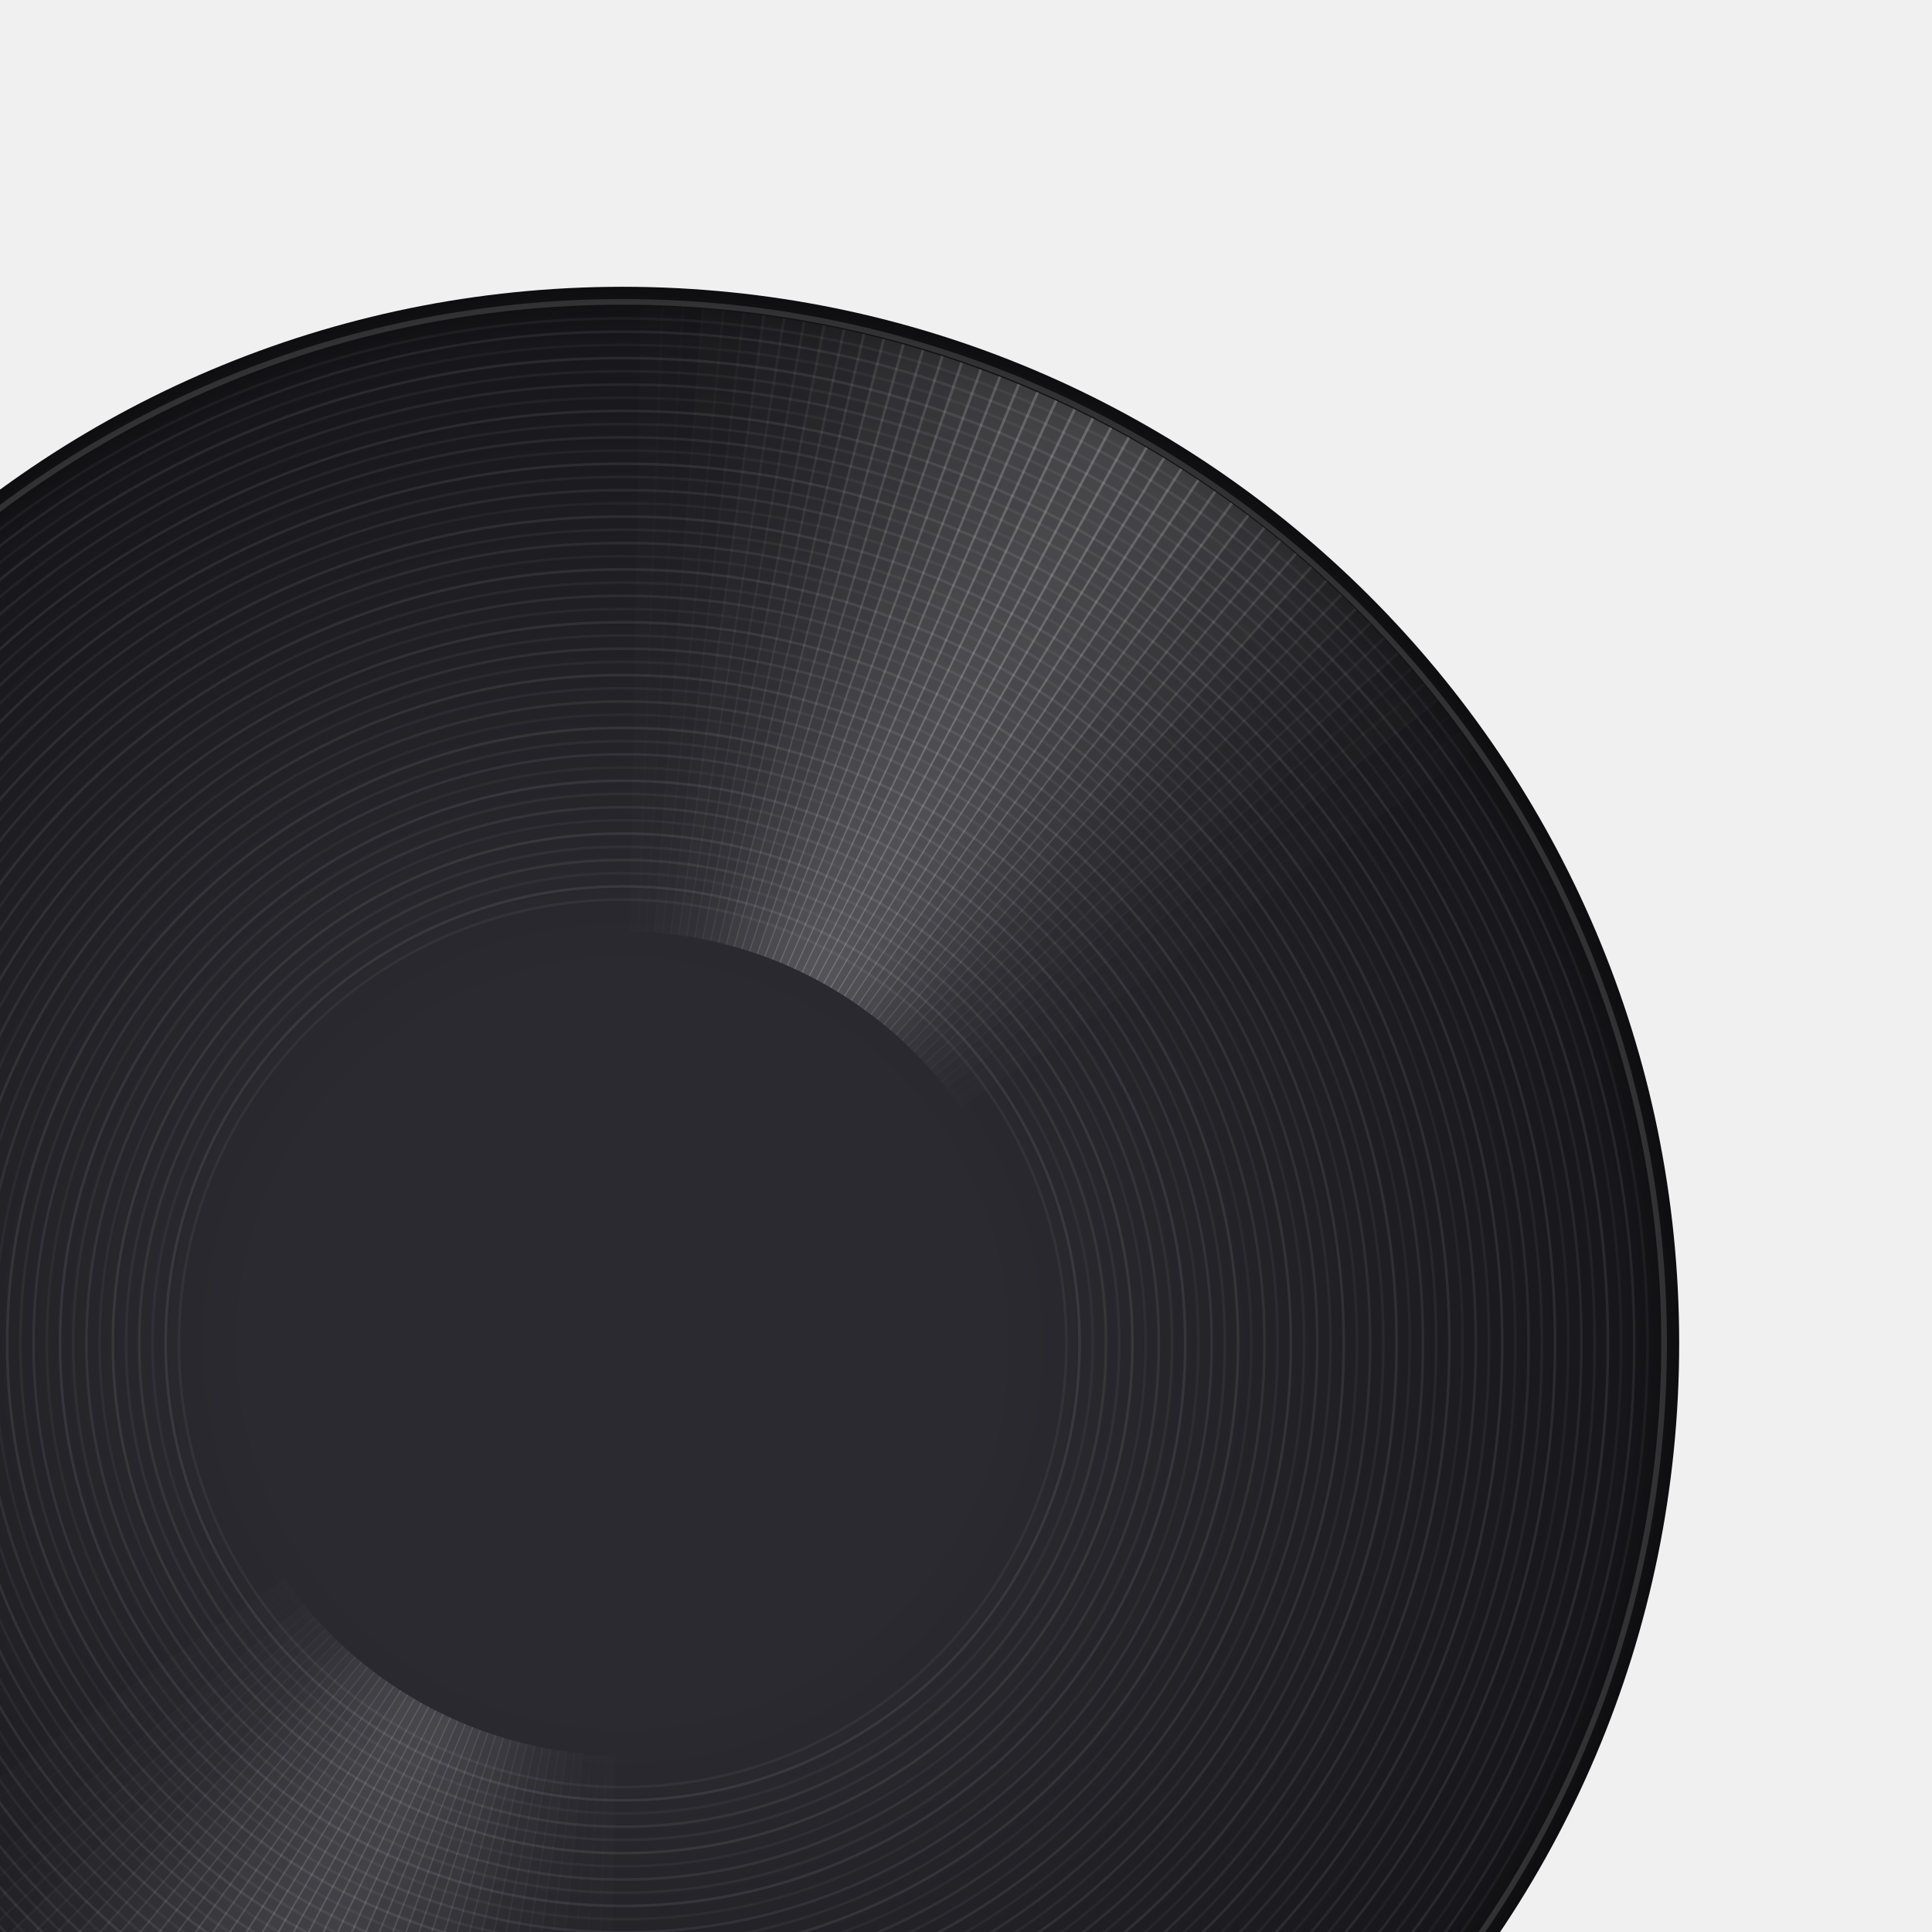
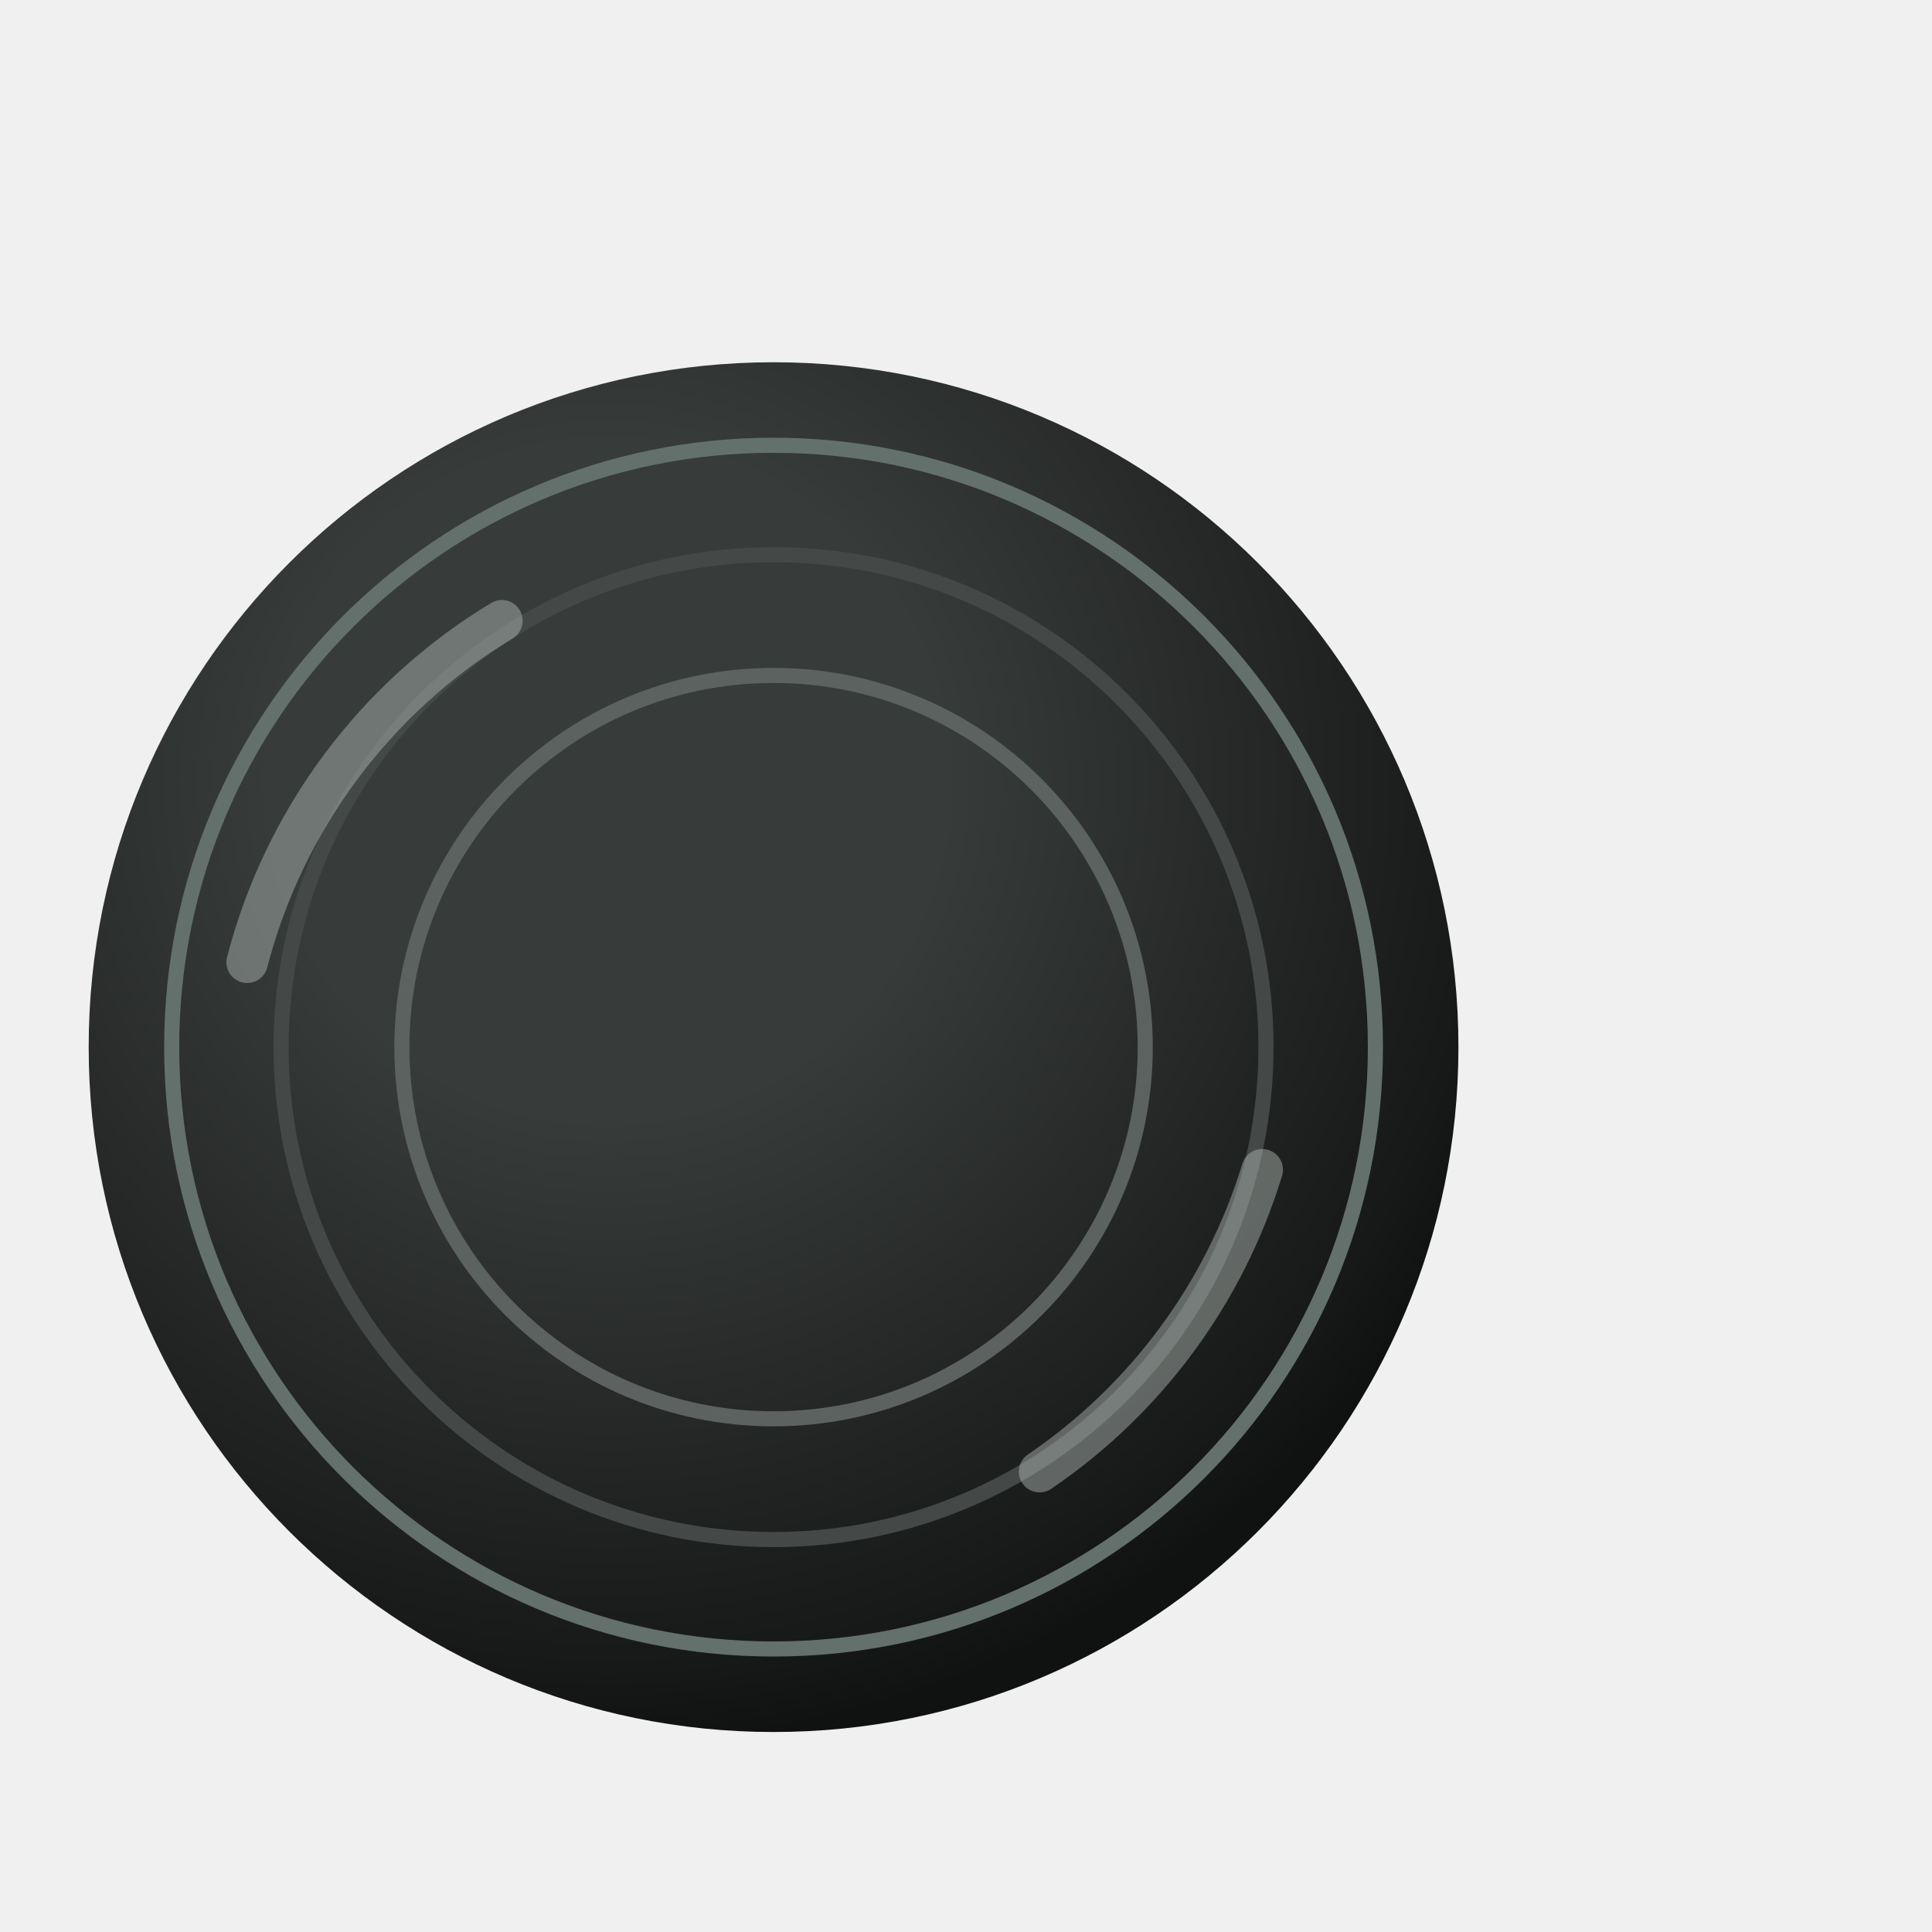
<svg xmlns="http://www.w3.org/2000/svg" viewBox="0 0 1024 1024">
  <defs>
-     <radialGradient id="d" cx="330" cy="712" r="560" gradientUnits="userSpaceOnUse">
-       <stop offset=".35" stop-color="#2A2A30" />
-       <stop offset=".95" stop-color="#17171B" />
-       <stop offset="1" stop-color="#0E0E11" />
+     <radialGradient id="d" cx="322" cy="414" r="511" gradientUnits="userSpaceOnUse">
+       <stop offset=".35" stop-color="#373B39" />
+       <stop offset=".92" stop-color="#171918" />
+       <stop offset="1" stop-color="#101211" />
    </radialGradient>
  </defs>
-   <circle cx="330" cy="712" r="560" fill="url(#d)" />
-   <circle cx="330" cy="712" r="552" fill="none" stroke="#FFF" stroke-opacity=".14" stroke-width="3" />
-   <circle cx="330" cy="712" r="235.2" fill="none" stroke="#FFF" stroke-opacity=".05" stroke-width="1.4" />
-   <circle cx="330" cy="712" r="242.2" fill="none" stroke="#FFF" stroke-opacity=".08" stroke-width="1.4" />
-   <circle cx="330" cy="712" r="249.2" fill="none" stroke="#FFF" stroke-opacity=".04" stroke-width="1.4" />
-   <circle cx="330" cy="712" r="256.2" fill="none" stroke="#FFF" stroke-opacity=".07" stroke-width="1.4" />
-   <circle cx="330" cy="712" r="263.2" fill="none" stroke="#FFF" stroke-opacity=".05" stroke-width="1.4" />
-   <circle cx="330" cy="712" r="270.2" fill="none" stroke="#FFF" stroke-opacity=".08" stroke-width="1.4" />
-   <circle cx="330" cy="712" r="277.2" fill="none" stroke="#FFF" stroke-opacity=".04" stroke-width="1.4" />
-   <circle cx="330" cy="712" r="284.2" fill="none" stroke="#FFF" stroke-opacity=".07" stroke-width="1.4" />
-   <circle cx="330" cy="712" r="291.2" fill="none" stroke="#FFF" stroke-opacity=".05" stroke-width="1.4" />
-   <circle cx="330" cy="712" r="298.2" fill="none" stroke="#FFF" stroke-opacity=".08" stroke-width="1.4" />
-   <circle cx="330" cy="712" r="305.2" fill="none" stroke="#FFF" stroke-opacity=".04" stroke-width="1.4" />
-   <circle cx="330" cy="712" r="312.2" fill="none" stroke="#FFF" stroke-opacity=".07" stroke-width="1.4" />
-   <circle cx="330" cy="712" r="319.2" fill="none" stroke="#FFF" stroke-opacity=".05" stroke-width="1.4" />
-   <circle cx="330" cy="712" r="326.2" fill="none" stroke="#FFF" stroke-opacity=".08" stroke-width="1.4" />
-   <circle cx="330" cy="712" r="333.2" fill="none" stroke="#FFF" stroke-opacity=".04" stroke-width="1.4" />
-   <circle cx="330" cy="712" r="340.2" fill="none" stroke="#FFF" stroke-opacity=".07" stroke-width="1.4" />
-   <circle cx="330" cy="712" r="347.2" fill="none" stroke="#FFF" stroke-opacity=".05" stroke-width="1.4" />
-   <circle cx="330" cy="712" r="354.2" fill="none" stroke="#FFF" stroke-opacity=".08" stroke-width="1.4" />
-   <circle cx="330" cy="712" r="361.2" fill="none" stroke="#FFF" stroke-opacity=".04" stroke-width="1.4" />
-   <circle cx="330" cy="712" r="368.2" fill="none" stroke="#FFF" stroke-opacity=".07" stroke-width="1.4" />
-   <circle cx="330" cy="712" r="375.2" fill="none" stroke="#FFF" stroke-opacity=".05" stroke-width="1.4" />
-   <circle cx="330" cy="712" r="382.2" fill="none" stroke="#FFF" stroke-opacity=".08" stroke-width="1.4" />
-   <circle cx="330" cy="712" r="389.2" fill="none" stroke="#FFF" stroke-opacity=".04" stroke-width="1.4" />
-   <circle cx="330" cy="712" r="396.2" fill="none" stroke="#FFF" stroke-opacity=".07" stroke-width="1.4" />
-   <circle cx="330" cy="712" r="403.2" fill="none" stroke="#FFF" stroke-opacity=".05" stroke-width="1.4" />
-   <circle cx="330" cy="712" r="410.2" fill="none" stroke="#FFF" stroke-opacity=".08" stroke-width="1.4" />
-   <circle cx="330" cy="712" r="417.2" fill="none" stroke="#FFF" stroke-opacity=".04" stroke-width="1.4" />
-   <circle cx="330" cy="712" r="424.2" fill="none" stroke="#FFF" stroke-opacity=".07" stroke-width="1.4" />
-   <circle cx="330" cy="712" r="431.2" fill="none" stroke="#FFF" stroke-opacity=".05" stroke-width="1.4" />
-   <circle cx="330" cy="712" r="438.2" fill="none" stroke="#FFF" stroke-opacity=".08" stroke-width="1.4" />
-   <circle cx="330" cy="712" r="445.2" fill="none" stroke="#FFF" stroke-opacity=".04" stroke-width="1.4" />
-   <circle cx="330" cy="712" r="452.2" fill="none" stroke="#FFF" stroke-opacity=".07" stroke-width="1.4" />
-   <circle cx="330" cy="712" r="459.2" fill="none" stroke="#FFF" stroke-opacity=".05" stroke-width="1.4" />
-   <circle cx="330" cy="712" r="466.2" fill="none" stroke="#FFF" stroke-opacity=".08" stroke-width="1.4" />
-   <circle cx="330" cy="712" r="473.2" fill="none" stroke="#FFF" stroke-opacity=".04" stroke-width="1.4" />
-   <circle cx="330" cy="712" r="480.2" fill="none" stroke="#FFF" stroke-opacity=".07" stroke-width="1.4" />
-   <circle cx="330" cy="712" r="487.2" fill="none" stroke="#FFF" stroke-opacity=".05" stroke-width="1.4" />
-   <circle cx="330" cy="712" r="494.2" fill="none" stroke="#FFF" stroke-opacity=".08" stroke-width="1.4" />
-   <circle cx="330" cy="712" r="501.2" fill="none" stroke="#FFF" stroke-opacity=".04" stroke-width="1.4" />
-   <circle cx="330" cy="712" r="508.2" fill="none" stroke="#FFF" stroke-opacity=".07" stroke-width="1.4" />
-   <circle cx="330" cy="712" r="515.2" fill="none" stroke="#FFF" stroke-opacity=".05" stroke-width="1.4" />
-   <circle cx="330" cy="712" r="522.2" fill="none" stroke="#FFF" stroke-opacity=".08" stroke-width="1.4" />
-   <circle cx="330" cy="712" r="529.2" fill="none" stroke="#FFF" stroke-opacity=".04" stroke-width="1.4" />
-   <circle cx="330" cy="712" r="536.2" fill="none" stroke="#FFF" stroke-opacity=".07" stroke-width="1.4" />
-   <circle cx="330" cy="712" r="543.2" fill="none" stroke="#FFF" stroke-opacity=".05" stroke-width="1.4" />
-   <path fill="#FFF" fill-opacity=".01" d="M333.81 493.63L339.6 162.08A550 550 0 0 1 351.83 162.43L338.67 493.77A218.4 218.4 0 0 0 333.81 493.63Z" />
-   <path fill="#FFF" fill-opacity=".01" d="M338.1 493.75L350.39 162.38A550 550 0 0 1 362.62 162.97L342.95 493.98A218.4 218.4 0 0 0 338.1 493.75Z" />
-   <path fill="#FFF" fill-opacity=".01" d="M342.38 493.95L361.18 162.88A550 550 0 0 1 373.39 163.71L347.23 494.28A218.4 218.4 0 0 0 342.38 493.95Z" />
-   <path fill="#FFF" fill-opacity=".02" d="M346.66 494.24L371.96 163.6A550 550 0 0 1 384.15 164.67L351.5 494.66A218.4 218.4 0 0 0 346.66 494.24Z" />
-   <path fill="#FFF" fill-opacity=".02" d="M350.93 494.61L382.72 164.53A550 550 0 0 1 394.88 165.84L355.76 495.13A218.4 218.4 0 0 0 350.93 494.61Z" />
-   <path fill="#FFF" fill-opacity=".03" d="M355.2 495.06L393.45 165.67A550 550 0 0 1 405.59 167.22L360.02 495.67A218.4 218.4 0 0 0 355.2 495.06Z" />
-   <path fill="#FFF" fill-opacity=".04" d="M359.45 495.59L404.17 167.02A550 550 0 0 1 416.28 168.81L364.26 496.3A218.4 218.4 0 0 0 359.45 495.59Z" />
-   <path fill="#FFF" fill-opacity=".04" d="M363.69 496.21L414.85 168.58A550 550 0 0 1 426.92 170.61L368.49 497.02A218.4 218.4 0 0 0 363.69 496.21Z" />
-   <path fill="#FFF" fill-opacity=".05" d="M367.92 496.92L425.51 170.36A550 550 0 0 1 437.54 172.61L372.7 497.82A218.4 218.4 0 0 0 367.92 496.92Z" />
-   <path fill="#FFF" fill-opacity=".06" d="M372.14 497.7L436.12 172.34A550 550 0 0 1 448.1 174.83L376.9 498.69A218.4 218.4 0 0 0 372.14 497.7Z" />
-   <path fill="#FFF" fill-opacity=".07" d="M376.34 498.57L446.7 174.52A550 550 0 0 1 458.63 177.25L381.08 499.66A218.4 218.4 0 0 0 376.34 498.57Z" />
-   <path fill="#FFF" fill-opacity=".08" d="M380.52 499.52L457.23 176.92A550 550 0 0 1 469.1 179.88L385.24 500.7A218.4 218.4 0 0 0 380.52 499.52Z" />
-   <path fill="#FFF" fill-opacity=".1" d="M384.68 500.56L467.71 179.52A550 550 0 0 1 479.52 182.71L389.37 501.83A218.4 218.4 0 0 0 384.68 500.56Z" />
-   <path fill="#FFF" fill-opacity=".11" d="M388.82 501.67L478.14 182.33A550 550 0 0 1 489.89 185.75L393.49 503.03A218.4 218.4 0 0 0 388.82 501.67Z" />
-   <path fill="#FFF" fill-opacity=".12" d="M392.94 502.87L488.51 185.34A550 550 0 0 1 500.19 188.99L397.58 504.32A218.4 218.4 0 0 0 392.94 502.87Z" />
-   <path fill="#FFF" fill-opacity=".13" d="M397.04 504.14L498.82 188.55A550 550 0 0 1 510.42 192.44L401.64 505.69A218.4 218.4 0 0 0 397.04 504.14Z" />
-   <path fill="#FFF" fill-opacity=".15" d="M401.1 505.5L509.06 191.96A550 550 0 0 1 520.59 196.08L405.68 507.13A218.4 218.4 0 0 0 401.1 505.5Z" />
-   <path fill="#FFF" fill-opacity=".16" d="M405.14 506.93L519.24 195.58A550 550 0 0 1 530.68 199.92L409.69 508.66A218.4 218.4 0 0 0 405.14 506.93Z" />
-   <path fill="#FFF" fill-opacity=".17" d="M409.16 508.45L529.34 199.4A550 550 0 0 1 540.7 203.96L413.67 510.26A218.4 218.4 0 0 0 409.16 508.45Z" />
-   <path fill="#FFF" fill-opacity=".18" d="M413.14 510.04L539.37 203.41A550 550 0 0 1 550.63 208.19L417.61 511.94A218.4 218.4 0 0 0 413.14 510.04Z" />
-   <path fill="#FFF" fill-opacity=".19" d="M417.09 511.71L549.31 207.62A550 550 0 0 1 560.48 212.62L421.52 513.7A218.4 218.4 0 0 0 417.09 511.71Z" />
-   <path fill="#FFF" fill-opacity=".19" d="M421 513.46L559.17 212.02A550 550 0 0 1 570.24 217.24L425.4 515.54A218.4 218.4 0 0 0 421 513.46Z" />
-   <path fill="#FFF" fill-opacity=".2" d="M424.88 515.29L568.94 216.62A550 550 0 0 1 579.91 222.06L429.24 517.45A218.4 218.4 0 0 0 424.88 515.29Z" />
-   <path fill="#FFF" fill-opacity=".2" d="M428.73 517.19L578.63 221.4A550 550 0 0 1 589.48 227.06L433.04 519.43A218.4 218.4 0 0 0 428.73 517.19Z" />
-   <path fill="#FFF" fill-opacity=".2" d="M432.53 519.16L588.21 226.38A550 550 0 0 1 598.95 232.24L436.8 521.49A218.4 218.4 0 0 0 432.53 519.16Z" />
-   <path fill="#FFF" fill-opacity=".2" d="M436.3 521.21L597.69 231.54A550 550 0 0 1 608.32 237.62L440.52 523.63A218.4 218.4 0 0 0 436.3 521.21Z" />
-   <path fill="#FFF" fill-opacity=".19" d="M440.02 523.34L607.08 236.89A550 550 0 0 1 617.58 243.17L444.19 525.83A218.4 218.4 0 0 0 440.02 523.34Z" />
-   <path fill="#FFF" fill-opacity=".19" d="M443.71 525.53L616.35 242.42A550 550 0 0 1 626.73 248.91L447.83 528.11A218.4 218.4 0 0 0 443.71 525.53Z" />
-   <path fill="#FFF" fill-opacity=".18" d="M447.35 527.8L625.51 248.13A550 550 0 0 1 635.76 254.83L451.42 530.46A218.4 218.4 0 0 0 447.35 527.8Z" />
-   <path fill="#FFF" fill-opacity=".17" d="M450.94 530.14L634.57 254.03A550 550 0 0 1 644.68 260.92L454.96 532.88A218.4 218.4 0 0 0 450.94 530.14Z" />
-   <path fill="#FFF" fill-opacity=".16" d="M454.49 532.55L643.5 260.09A550 550 0 0 1 653.48 267.18L458.45 535.37A218.4 218.4 0 0 0 454.49 532.55Z" />
-   <path fill="#FFF" fill-opacity=".15" d="M457.99 535.03L652.31 266.34A550 550 0 0 1 662.15 273.62L461.89 537.92A218.4 218.4 0 0 0 457.99 535.03Z" />
-   <path fill="#FFF" fill-opacity=".13" d="M461.44 537.58L661 272.75A550 550 0 0 1 670.69 280.22L465.28 540.55A218.4 218.4 0 0 0 461.44 537.58Z" />
-   <path fill="#FFF" fill-opacity=".12" d="M464.84 540.19L669.56 279.33A550 550 0 0 1 679.1 287L468.63 543.23A218.4 218.4 0 0 0 464.84 540.19Z" />
-   <path fill="#FFF" fill-opacity=".11" d="M468.18 542.87L677.99 286.08A550 550 0 0 1 687.38 293.93L471.91 545.99A218.4 218.4 0 0 0 468.18 542.87Z" />
-   <path fill="#FFF" fill-opacity=".1" d="M471.48 545.62L686.28 293A550 550 0 0 1 695.52 301.03L475.14 548.81A218.4 218.4 0 0 0 471.48 545.62Z" />
-   <path fill="#FFF" fill-opacity=".08" d="M474.72 548.43L694.44 300.07A550 550 0 0 1 703.52 308.29L478.32 551.69A218.4 218.4 0 0 0 474.72 548.43Z" />
-   <path fill="#FFF" fill-opacity=".07" d="M477.9 551.3L702.46 307.31A550 550 0 0 1 711.37 315.7L481.44 554.63A218.4 218.4 0 0 0 477.9 551.3Z" />
-   <path fill="#FFF" fill-opacity=".06" d="M481.03 554.24L710.33 314.7A550 550 0 0 1 719.08 323.26L484.5 557.64A218.4 218.4 0 0 0 481.03 554.24Z" />
-   <path fill="#FFF" fill-opacity=".05" d="M484.09 557.23L718.06 322.24A550 550 0 0 1 726.64 330.97L487.5 560.7A218.4 218.4 0 0 0 484.09 557.23Z" />
-   <path fill="#FFF" fill-opacity=".04" d="M487.1 560.29L725.64 329.94A550 550 0 0 1 734.04 338.84L490.44 563.82A218.4 218.4 0 0 0 487.1 560.29Z" />
-   <path fill="#FFF" fill-opacity=".04" d="M490.05 563.4L733.06 337.78A550 550 0 0 1 741.29 346.84L493.32 567A218.4 218.4 0 0 0 490.05 563.4Z" />
-   <path fill="#FFF" fill-opacity=".03" d="M492.94 566.57L740.33 345.77A550 550 0 0 1 748.38 354.99L496.13 570.23A218.4 218.4 0 0 0 492.94 566.57Z" />
-   <path fill="#FFF" fill-opacity=".02" d="M495.76 569.8L747.44 353.89A550 550 0 0 1 755.31 363.27L498.89 573.52A218.4 218.4 0 0 0 495.76 569.8Z" />
-   <path fill="#FFF" fill-opacity=".02" d="M498.52 573.08L754.39 362.16A550 550 0 0 1 762.07 371.69L501.57 576.86A218.4 218.4 0 0 0 498.52 573.08Z" />
-   <path fill="#FFF" fill-opacity=".01" d="M501.22 576.42L761.18 370.56A550 550 0 0 1 768.67 380.24L504.19 580.26A218.4 218.4 0 0 0 501.22 576.42Z" />
-   <path fill="#FFF" fill-opacity=".01" d="M503.85 579.8L767.8 379.09A550 550 0 0 1 775.1 388.91L506.75 583.7A218.4 218.4 0 0 0 503.85 579.8Z" />
-   <path fill="#FFF" fill-opacity=".01" d="M506.41 583.24L774.25 387.75A550 550 0 0 1 781.36 397.71L509.23 587.2A218.4 218.4 0 0 0 506.41 583.24Z" />
-   <path fill="#FFF" fill-opacity=".01" d="M326.19 930.37L320.4 1261.92A550 550 0 0 1 308.17 1261.57L321.33 930.23A218.4 218.4 0 0 0 326.19 930.37Z" />
-   <path fill="#FFF" fill-opacity=".01" d="M321.9 930.25L309.61 1261.62A550 550 0 0 1 297.38 1261.03L317.05 930.02A218.4 218.4 0 0 0 321.9 930.25Z" />
-   <path fill="#FFF" fill-opacity=".01" d="M317.62 930.05L298.82 1261.12A550 550 0 0 1 286.61 1260.29L312.77 929.72A218.4 218.4 0 0 0 317.62 930.05Z" />
-   <path fill="#FFF" fill-opacity=".01" d="M313.34 929.76L288.04 1260.4A550 550 0 0 1 275.85 1259.33L308.5 929.34A218.4 218.4 0 0 0 313.34 929.76Z" />
-   <path fill="#FFF" fill-opacity=".02" d="M309.07 929.39L277.28 1259.47A550 550 0 0 1 265.12 1258.16L304.24 928.87A218.4 218.4 0 0 0 309.07 929.39Z" />
-   <path fill="#FFF" fill-opacity=".02" d="M304.8 928.94L266.55 1258.33A550 550 0 0 1 254.41 1256.78L299.98 928.33A218.4 218.4 0 0 0 304.8 928.94Z" />
-   <path fill="#FFF" fill-opacity=".03" d="M300.55 928.41L255.83 1256.98A550 550 0 0 1 243.72 1255.19L295.74 927.7A218.4 218.4 0 0 0 300.55 928.41Z" />
-   <path fill="#FFF" fill-opacity=".03" d="M296.31 927.79L245.15 1255.42A550 550 0 0 1 233.08 1253.39L291.51 926.98A218.4 218.4 0 0 0 296.31 927.79Z" />
-   <path fill="#FFF" fill-opacity=".04" d="M292.08 927.08L234.49 1253.64A550 550 0 0 1 222.46 1251.39L287.3 926.18A218.4 218.4 0 0 0 292.08 927.08Z" />
-   <path fill="#FFF" fill-opacity=".04" d="M287.86 926.3L223.88 1251.66A550 550 0 0 1 211.9 1249.17L283.1 925.31A218.4 218.4 0 0 0 287.86 926.3Z" />
-   <path fill="#FFF" fill-opacity=".05" d="M283.66 925.43L213.3 1249.48A550 550 0 0 1 201.37 1246.75L278.92 924.34A218.4 218.4 0 0 0 283.66 925.43Z" />
-   <path fill="#FFF" fill-opacity=".06" d="M279.48 924.48L202.77 1247.08A550 550 0 0 1 190.9 1244.12L274.76 923.3A218.4 218.4 0 0 0 279.48 924.48Z" />
-   <path fill="#FFF" fill-opacity=".07" d="M275.32 923.44L192.29 1244.48A550 550 0 0 1 180.48 1241.29L270.63 922.17A218.4 218.4 0 0 0 275.32 923.44Z" />
-   <path fill="#FFF" fill-opacity=".08" d="M271.18 922.33L181.86 1241.67A550 550 0 0 1 170.11 1238.25L266.51 920.97A218.4 218.4 0 0 0 271.18 922.33Z" />
-   <path fill="#FFF" fill-opacity=".09" d="M267.06 921.13L171.49 1238.66A550 550 0 0 1 159.81 1235.01L262.42 919.68A218.4 218.4 0 0 0 267.06 921.13Z" />
-   <path fill="#FFF" fill-opacity=".09" d="M262.96 919.86L161.18 1235.45A550 550 0 0 1 149.58 1231.56L258.36 918.31A218.4 218.4 0 0 0 262.96 919.86Z" />
-   <path fill="#FFF" fill-opacity=".1" d="M258.9 918.5L150.94 1232.04A550 550 0 0 1 139.41 1227.92L254.32 916.87A218.4 218.4 0 0 0 258.9 918.5Z" />
-   <path fill="#FFF" fill-opacity=".11" d="M254.86 917.07L140.76 1228.42A550 550 0 0 1 129.32 1224.08L250.31 915.34A218.4 218.4 0 0 0 254.86 917.07Z" />
-   <path fill="#FFF" fill-opacity=".12" d="M250.84 915.55L130.66 1224.6A550 550 0 0 1 119.3 1220.04L246.33 913.74A218.4 218.4 0 0 0 250.84 915.55Z" />
-   <path fill="#FFF" fill-opacity=".12" d="M246.86 913.96L120.63 1220.59A550 550 0 0 1 109.37 1215.81L242.39 912.06A218.4 218.4 0 0 0 246.86 913.96Z" />
-   <path fill="#FFF" fill-opacity=".13" d="M242.91 912.29L110.69 1216.38A550 550 0 0 1 99.52 1211.38L238.48 910.3A218.4 218.4 0 0 0 242.91 912.29Z" />
-   <path fill="#FFF" fill-opacity=".14" d="M239 910.54L100.83 1211.98A550 550 0 0 1 89.76 1206.76L234.6 908.46A218.4 218.4 0 0 0 239 910.54Z" />
-   <path fill="#FFF" fill-opacity=".14" d="M235.12 908.71L91.06 1207.38A550 550 0 0 1 80.09 1201.94L230.76 906.55A218.4 218.4 0 0 0 235.12 908.71Z" />
-   <path fill="#FFF" fill-opacity=".14" d="M231.27 906.81L81.37 1202.6A550 550 0 0 1 70.52 1196.94L226.96 904.57A218.4 218.4 0 0 0 231.27 906.81Z" />
-   <path fill="#FFF" fill-opacity=".14" d="M227.47 904.84L71.79 1197.62A550 550 0 0 1 61.05 1191.76L223.2 902.51A218.4 218.4 0 0 0 227.47 904.84Z" />
-   <path fill="#FFF" fill-opacity=".14" d="M223.7 902.79L62.31 1192.46A550 550 0 0 1 51.68 1186.38L219.48 900.37A218.4 218.4 0 0 0 223.7 902.79Z" />
-   <path fill="#FFF" fill-opacity=".14" d="M219.98 900.66L52.92 1187.11A550 550 0 0 1 42.42 1180.83L215.81 898.17A218.4 218.4 0 0 0 219.98 900.66Z" />
-   <path fill="#FFF" fill-opacity=".13" d="M216.29 898.47L43.65 1181.58A550 550 0 0 1 33.27 1175.09L212.17 895.89A218.4 218.4 0 0 0 216.29 898.47Z" />
-   <path fill="#FFF" fill-opacity=".12" d="M212.65 896.2L34.49 1175.87A550 550 0 0 1 24.24 1169.17L208.58 893.54A218.4 218.4 0 0 0 212.65 896.2Z" />
-   <path fill="#FFF" fill-opacity=".12" d="M209.06 893.86L25.43 1169.97A550 550 0 0 1 15.32 1163.08L205.04 891.12A218.4 218.4 0 0 0 209.06 893.86Z" />
-   <path fill="#FFF" fill-opacity=".11" d="M205.51 891.45L16.5 1163.91A550 550 0 0 1 6.52 1156.82L201.55 888.63A218.4 218.4 0 0 0 205.51 891.45Z" />
-   <path fill="#FFF" fill-opacity=".1" d="M202.01 888.97L7.69 1157.66A550 550 0 0 1 -2.15 1150.38L198.11 886.08A218.4 218.4 0 0 0 202.01 888.97Z" />
-   <path fill="#FFF" fill-opacity=".09" d="M198.56 886.42L-1 1151.25A550 550 0 0 1 -10.69 1143.78L194.72 883.45A218.4 218.4 0 0 0 198.56 886.42Z" />
-   <path fill="#FFF" fill-opacity=".09" d="M195.16 883.81L-9.56 1144.67A550 550 0 0 1 -19.1 1137L191.37 880.77A218.4 218.4 0 0 0 195.16 883.81Z" />
-   <path fill="#FFF" fill-opacity=".08" d="M191.82 881.13L-17.99 1137.92A550 550 0 0 1 -27.38 1130.07L188.09 878.01A218.4 218.4 0 0 0 191.82 881.13Z" />
-   <path fill="#FFF" fill-opacity=".07" d="M188.52 878.38L-26.28 1131A550 550 0 0 1 -35.52 1122.97L184.86 875.19A218.4 218.4 0 0 0 188.52 878.38Z" />
-   <path fill="#FFF" fill-opacity=".06" d="M185.28 875.57L-34.44 1123.93A550 550 0 0 1 -43.52 1115.71L181.68 872.31A218.4 218.4 0 0 0 185.28 875.57Z" />
-   <path fill="#FFF" fill-opacity=".05" d="M182.1 872.7L-42.46 1116.69A550 550 0 0 1 -51.37 1108.3L178.56 869.37A218.4 218.4 0 0 0 182.1 872.7Z" />
-   <path fill="#FFF" fill-opacity=".04" d="M178.97 869.76L-50.33 1109.3A550 550 0 0 1 -59.08 1100.74L175.5 866.36A218.4 218.4 0 0 0 178.97 869.76Z" />
-   <path fill="#FFF" fill-opacity=".04" d="M175.91 866.77L-58.06 1101.76A550 550 0 0 1 -66.64 1093.03L172.5 863.3A218.4 218.4 0 0 0 175.91 866.77Z" />
-   <path fill="#FFF" fill-opacity=".03" d="M172.9 863.71L-65.64 1094.06A550 550 0 0 1 -74.04 1085.16L169.56 860.18A218.4 218.4 0 0 0 172.9 863.71Z" />
-   <path fill="#FFF" fill-opacity=".03" d="M169.95 860.6L-73.06 1086.22A550 550 0 0 1 -81.29 1077.16L166.68 857A218.4 218.4 0 0 0 169.95 860.6Z" />
-   <path fill="#FFF" fill-opacity=".02" d="M167.06 857.43L-80.33 1078.23A550 550 0 0 1 -88.38 1069.01L163.87 853.77A218.4 218.4 0 0 0 167.06 857.43Z" />
-   <path fill="#FFF" fill-opacity=".02" d="M164.24 854.2L-87.44 1070.11A550 550 0 0 1 -95.31 1060.73L161.11 850.48A218.4 218.4 0 0 0 164.24 854.2Z" />
-   <path fill="#FFF" fill-opacity=".01" d="M161.48 850.92L-94.39 1061.84A550 550 0 0 1 -102.07 1052.31L158.43 847.14A218.4 218.4 0 0 0 161.48 850.92Z" />
-   <path fill="#FFF" fill-opacity=".01" d="M158.78 847.58L-101.18 1053.44A550 550 0 0 1 -108.67 1043.76L155.81 843.74A218.4 218.4 0 0 0 158.78 847.58Z" />
-   <path fill="#FFF" fill-opacity=".01" d="M156.15 844.2L-107.8 1044.91A550 550 0 0 1 -115.1 1035.09L153.25 840.3A218.4 218.4 0 0 0 156.15 844.2Z" />
-   <path fill="#FFF" fill-opacity=".01" d="M153.59 840.76L-114.25 1036.25A550 550 0 0 1 -121.36 1026.29L150.77 836.8A218.4 218.4 0 0 0 153.59 840.76Z" />
+   <circle cx="410" cy="555" r="363.0" fill="url(#d)" />
+   <circle cx="410" cy="555" r="319" fill="none" stroke="#63706B" stroke-width="8" />
+   <circle cx="410" cy="555" r="261" fill="none" stroke="#444947" stroke-width="8" />
+   <circle cx="410" cy="555" r="197" fill="none" stroke="#5B625F" stroke-width="8" />
+   <path d="M131 510A299 299 0 0 1 266 329M551 780A299 299 0 0 0 669 620" fill="none" stroke="#ADB5B2" stroke-opacity=".48" stroke-width="22" stroke-linecap="round" />
</svg>
